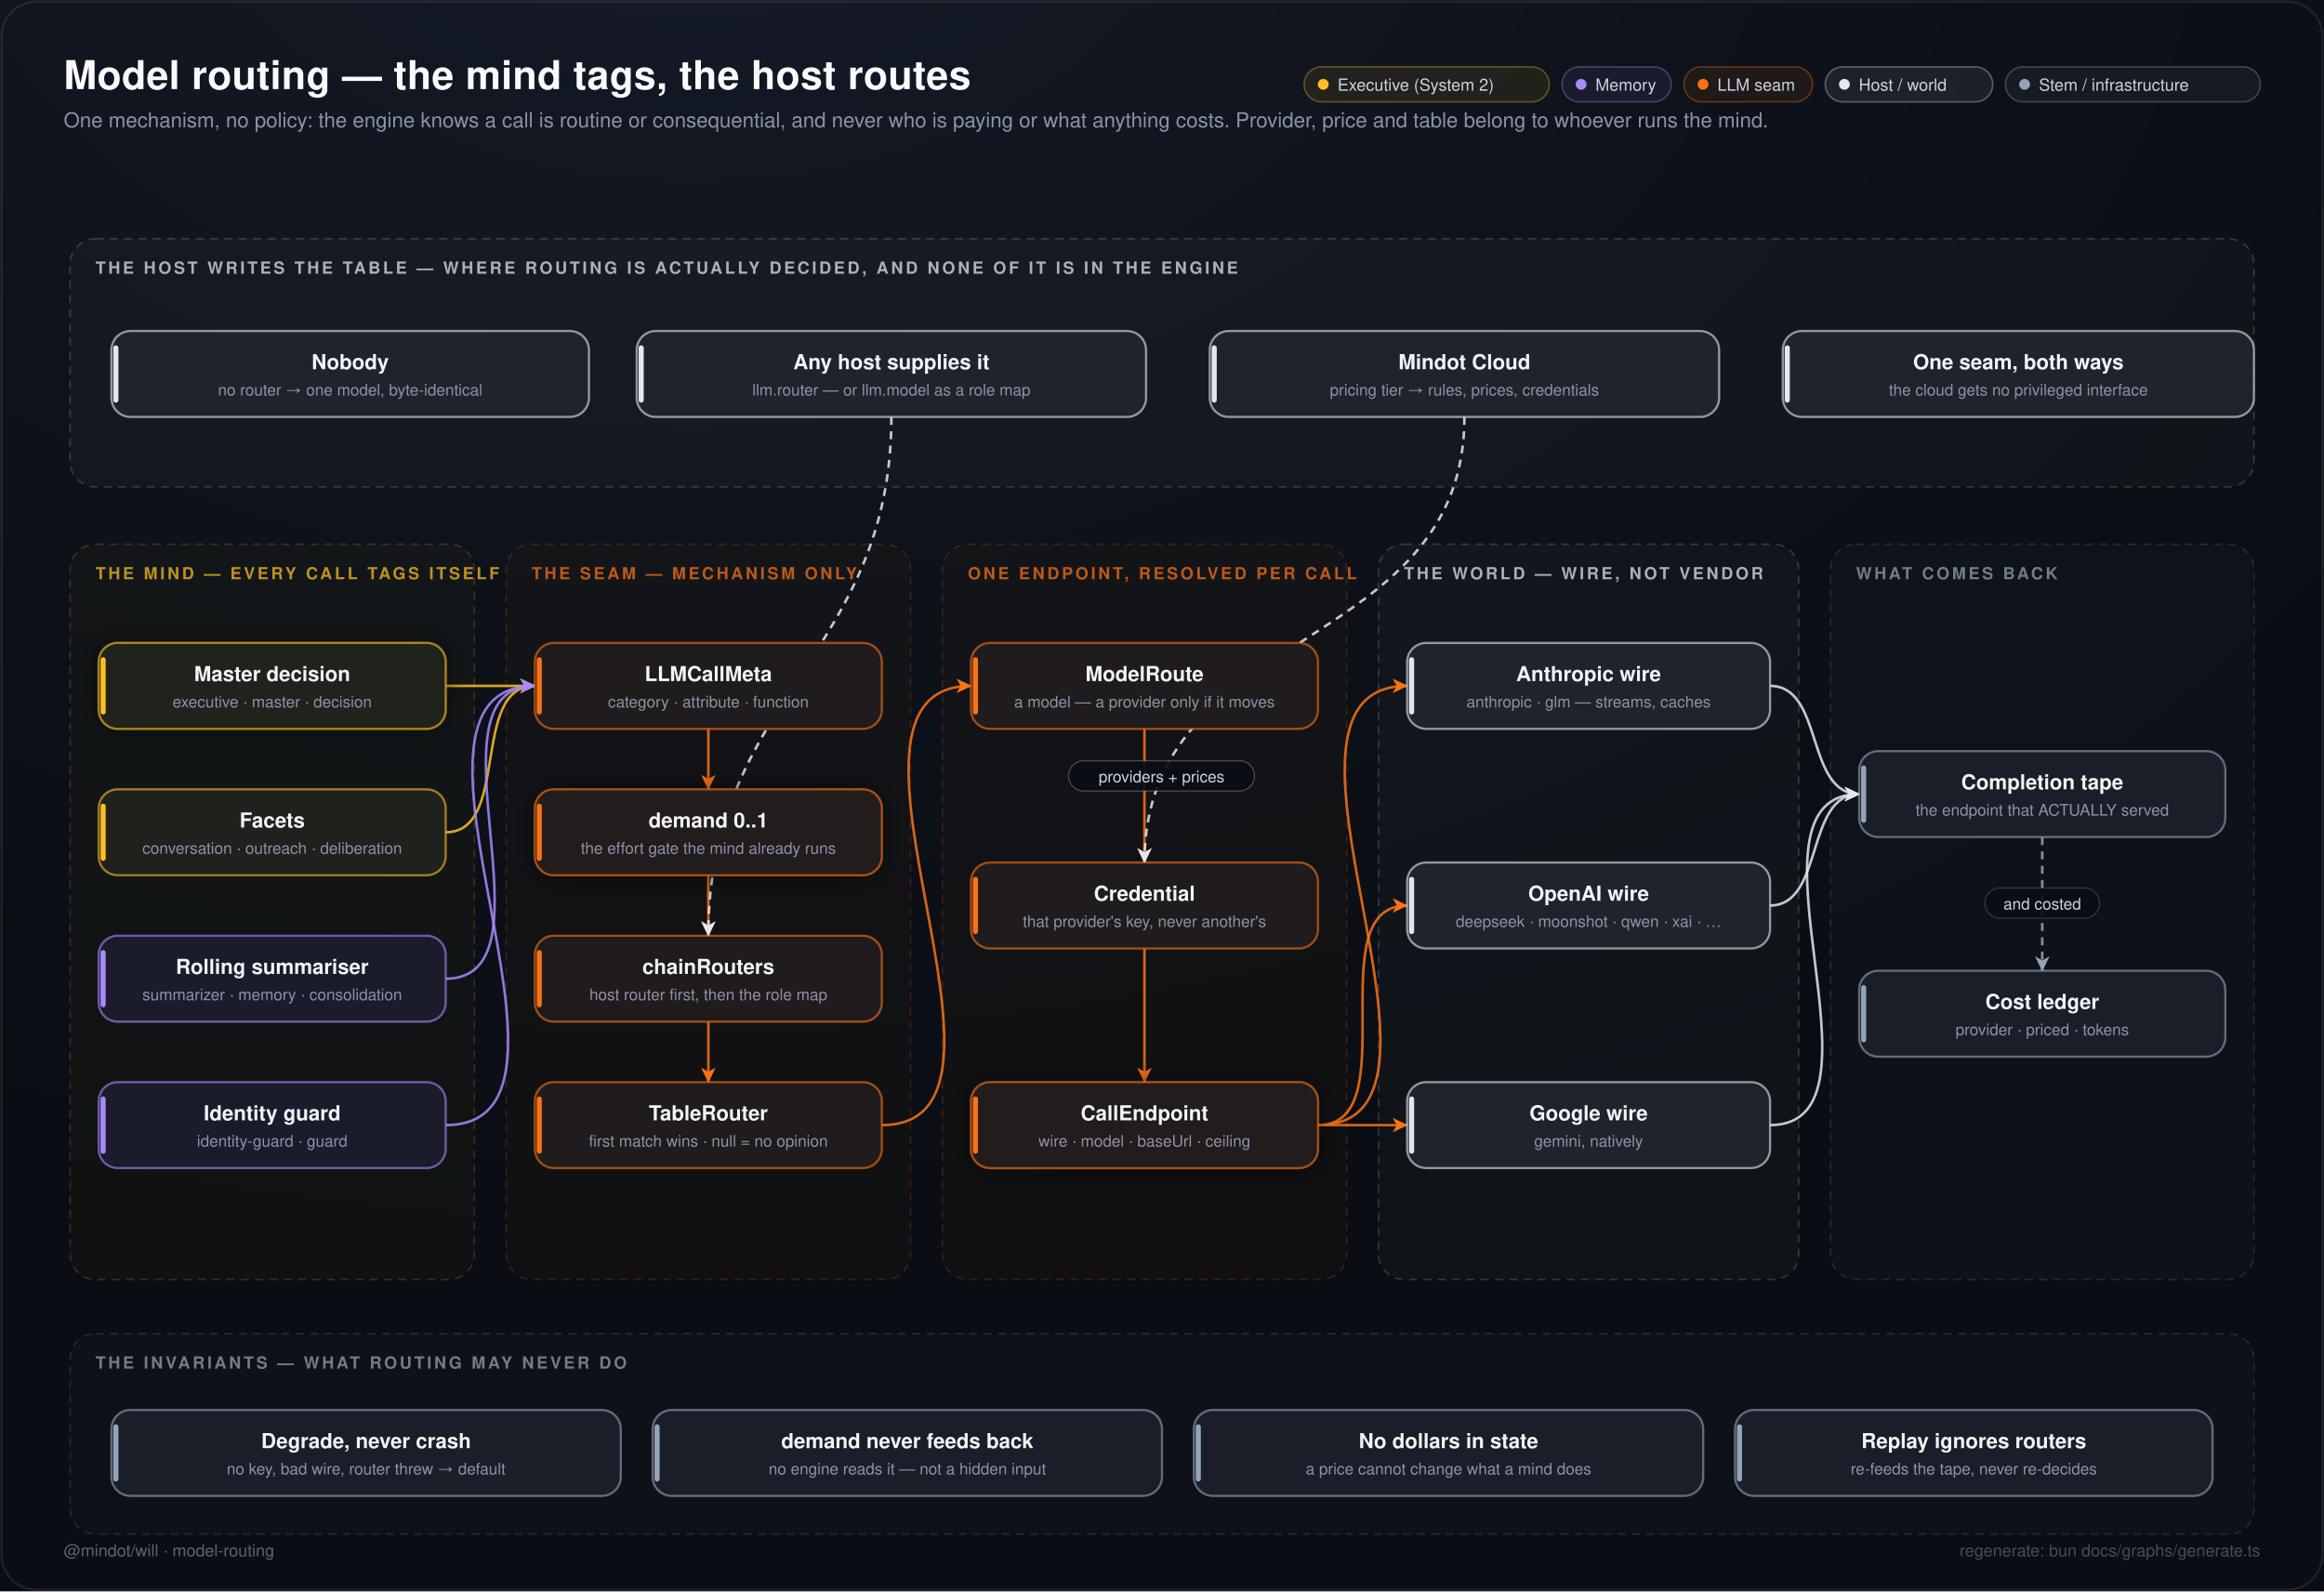
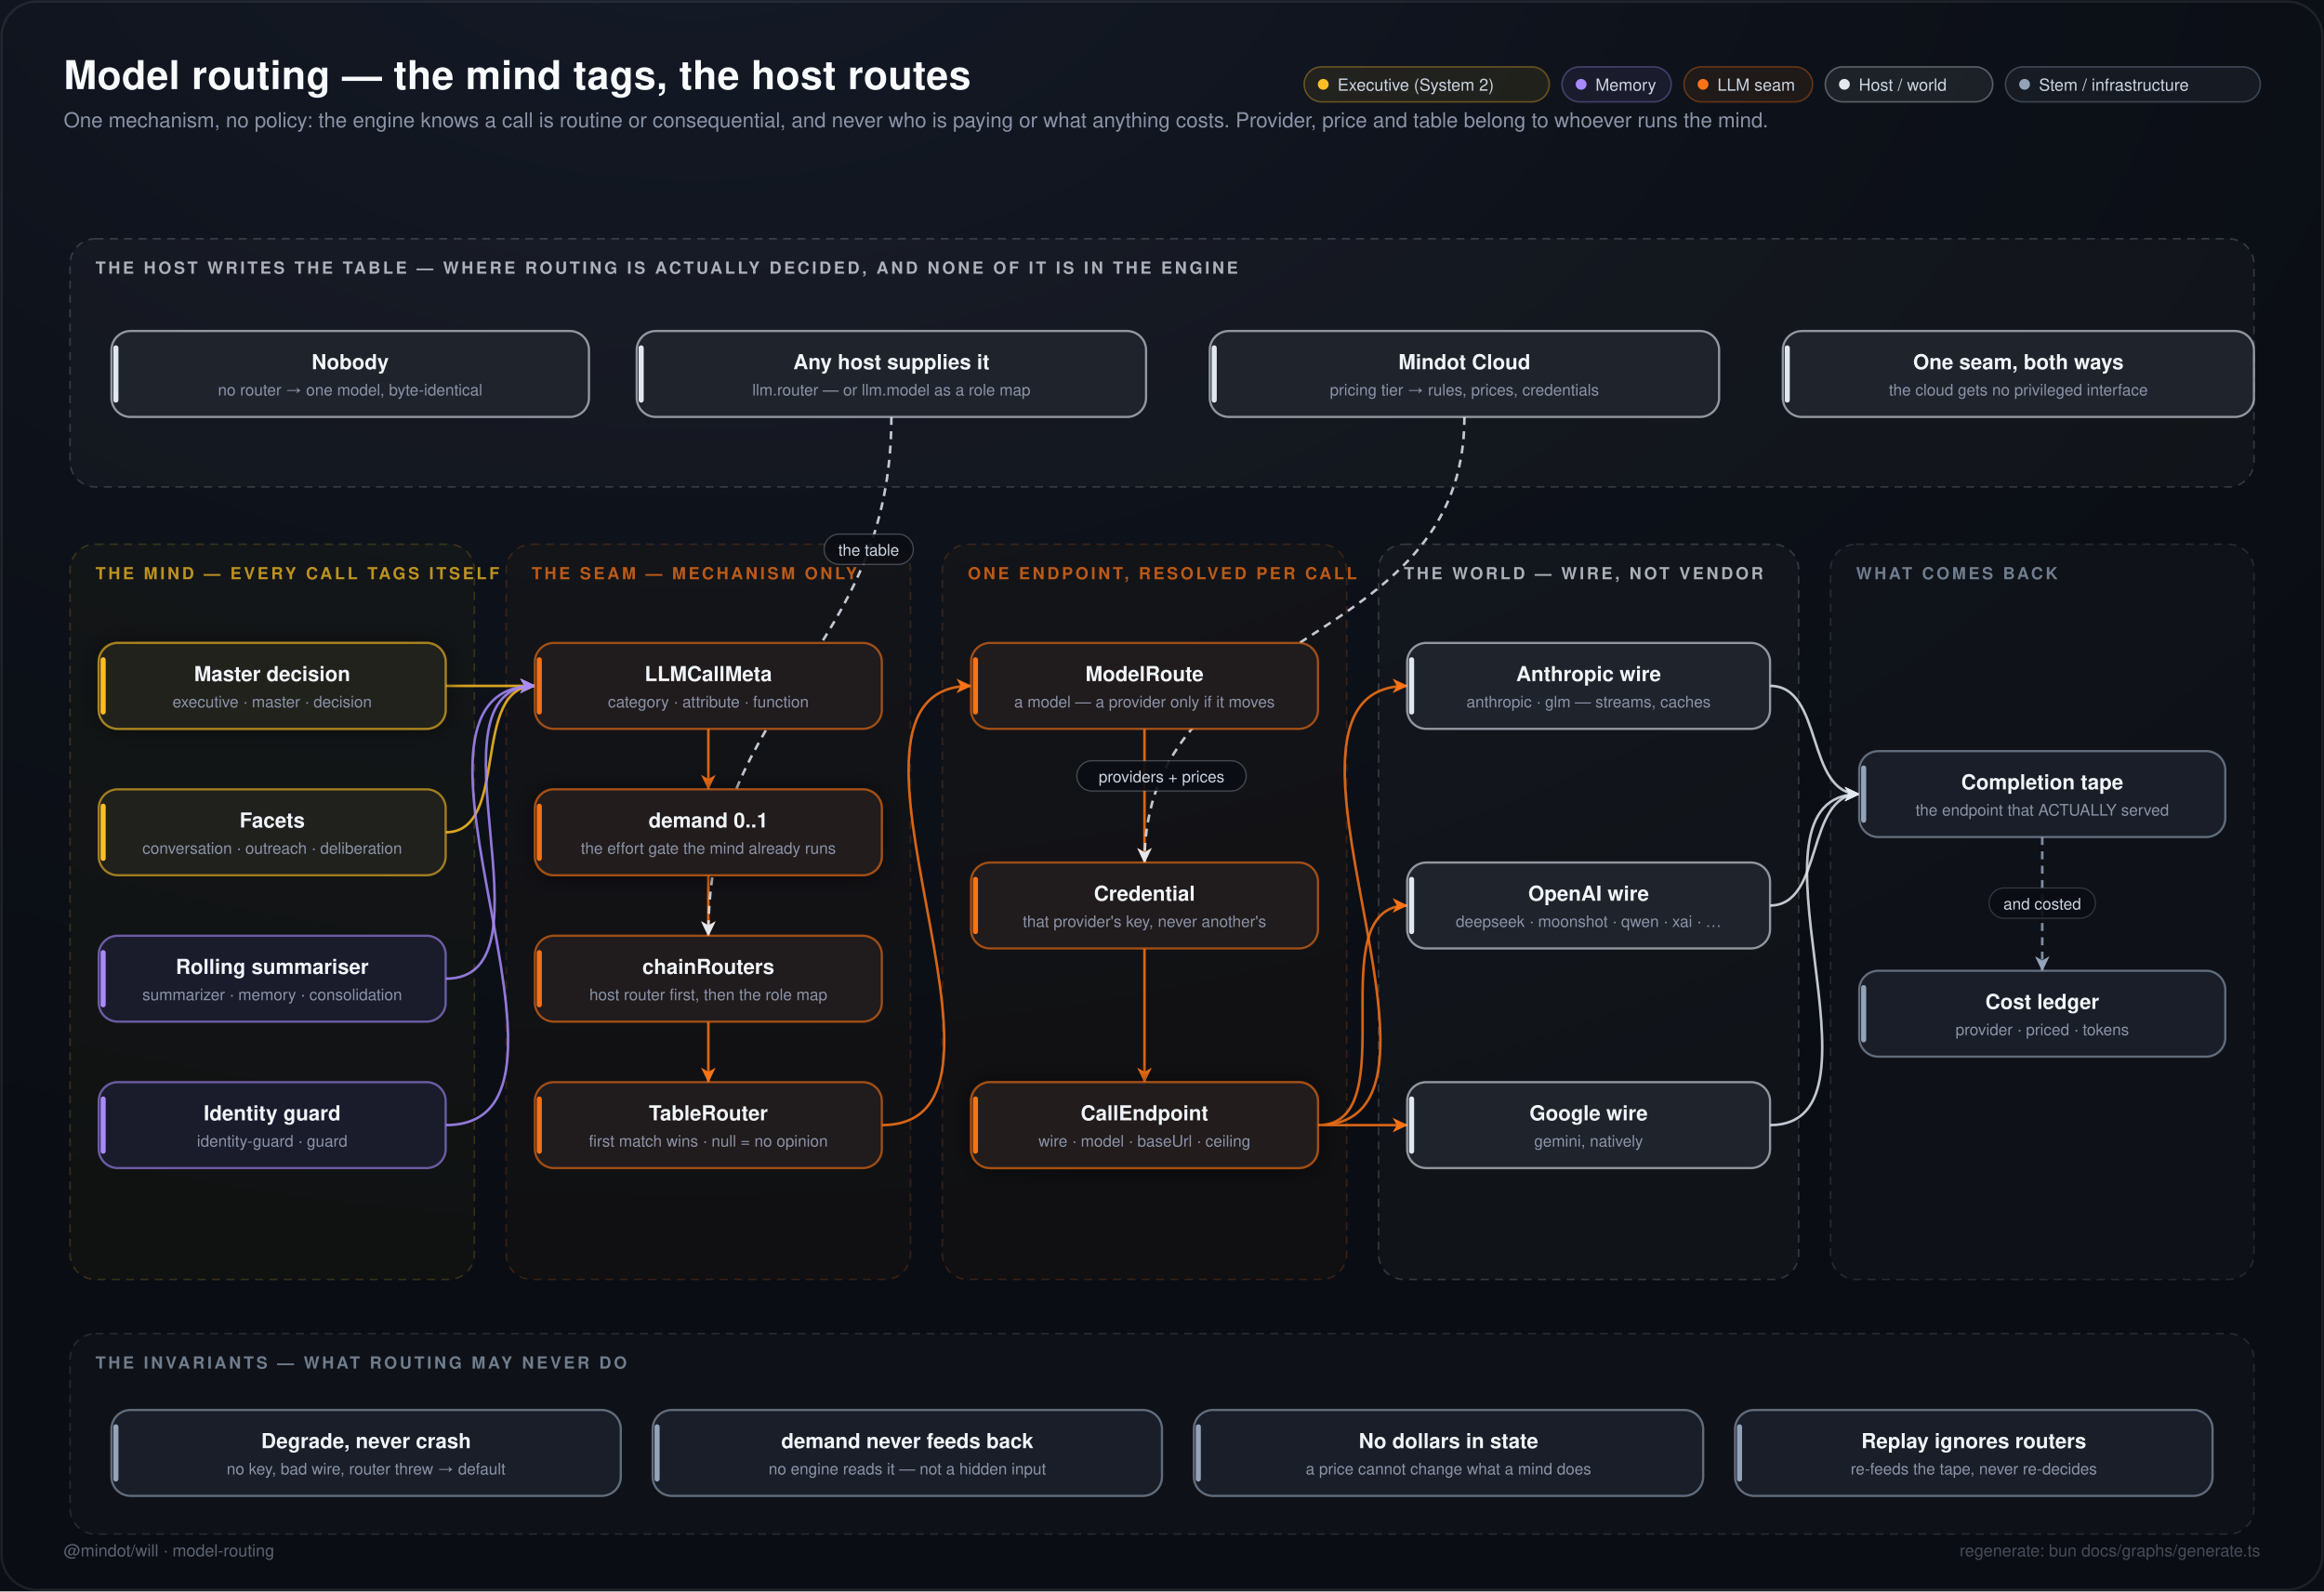
<svg xmlns="http://www.w3.org/2000/svg" width="1460" height="1000" viewBox="0 0 1460 1000" font-family="ui-sans-serif,-apple-system,'Segoe UI',Helvetica,Arial,sans-serif">
  <defs>
    <radialGradient id="sky" cx="30%" cy="-10%" r="90%">
      <stop offset="0%" stop-color="#151b28" />
      <stop offset="55%" stop-color="#0d1119" />
      <stop offset="100%" stop-color="#0a0d13" />
    </radialGradient>
    <filter id="glow" x="-60%" y="-60%" width="220%" height="220%">
      <feDropShadow dx="0" dy="0" stdDeviation="7" flood-opacity="0.55" />
    </filter>
    <marker id="arr-fbbf24" viewBox="0 0 10 10" refX="8.4" refY="5" markerWidth="7.5" markerHeight="7.5" orient="auto-start-reverse">
      <path d="M 0.8 1.2 L 8.8 5 L 0.8 8.8 L 3 5 Z" fill="#fbbf24" />
    </marker>
    <marker id="arr-a78bfa" viewBox="0 0 10 10" refX="8.4" refY="5" markerWidth="7.5" markerHeight="7.5" orient="auto-start-reverse">
      <path d="M 0.8 1.2 L 8.8 5 L 0.8 8.8 L 3 5 Z" fill="#a78bfa" />
    </marker>
    <marker id="arr-f97316" viewBox="0 0 10 10" refX="8.4" refY="5" markerWidth="7.5" markerHeight="7.5" orient="auto-start-reverse">
      <path d="M 0.8 1.2 L 8.8 5 L 0.8 8.8 L 3 5 Z" fill="#f97316" />
    </marker>
    <marker id="arr-e2e8f0" viewBox="0 0 10 10" refX="8.4" refY="5" markerWidth="7.5" markerHeight="7.5" orient="auto-start-reverse">
      <path d="M 0.8 1.2 L 8.8 5 L 0.8 8.8 L 3 5 Z" fill="#e2e8f0" />
    </marker>
    <marker id="arr-94a3b8" viewBox="0 0 10 10" refX="8.4" refY="5" markerWidth="7.5" markerHeight="7.5" orient="auto-start-reverse">
      <path d="M 0.8 1.2 L 8.8 5 L 0.8 8.8 L 3 5 Z" fill="#94a3b8" />
    </marker>
  </defs>
  <rect width="1460" height="1000" fill="url(#sky)" />
  <rect x="1" y="1" width="1458" height="998" rx="22" fill="none" stroke="#ffffff14" stroke-width="1.5" />
  <text x="40" y="56" font-size="25" font-weight="700" fill="#f8fafc" letter-spacing="0.2">Model routing — the mind tags, the host routes</text>
  <text x="40" y="80" font-size="13" fill="#8b93a7">One mechanism, no policy: the engine knows a call is routine or consequential, and never who is paying or what anything costs. Provider, price and table belong to whoever runs the mind.</text>
  <rect x="1259.9" y="42" width="160.1" height="22" rx="11" fill="#94a3b814" stroke="#94a3b855" stroke-width="1" />
  <circle cx="1271.9" cy="53" r="3.4" fill="#94a3b8" />
  <text x="1280.9" y="57" font-size="10.5" fill="#cbd5e1">Stem / infrastructure</text>
  <rect x="1146.7" y="42" width="105.2" height="22" rx="11" fill="#e2e8f014" stroke="#e2e8f055" stroke-width="1" />
  <circle cx="1158.7" cy="53" r="3.4" fill="#e2e8f0" />
  <text x="1167.7" y="57" font-size="10.5" fill="#cbd5e1">Host / world</text>
  <rect x="1057.9" y="42" width="80.8" height="22" rx="11" fill="#f9731614" stroke="#f9731655" stroke-width="1" />
  <circle cx="1069.9" cy="53" r="3.4" fill="#f97316" />
  <text x="1078.9" y="57" font-size="10.5" fill="#cbd5e1">LLM seam</text>
  <rect x="981.3" y="42" width="68.6" height="22" rx="11" fill="#a78bfa14" stroke="#a78bfa55" stroke-width="1" />
  <circle cx="993.3" cy="53" r="3.4" fill="#a78bfa" />
  <text x="1002.3" y="57" font-size="10.5" fill="#cbd5e1">Memory</text>
  <rect x="819.3" y="42" width="154" height="22" rx="11" fill="#fbbf2414" stroke="#fbbf2455" stroke-width="1" />
  <circle cx="831.3" cy="53" r="3.4" fill="#fbbf24" />
  <text x="840.3" y="57" font-size="10.5" fill="#cbd5e1">Executive (System 2)</text>
  <rect x="44" y="150" width="1372" height="156" rx="16" fill="#e2e8f007" stroke="#e2e8f02e" stroke-width="1" stroke-dasharray="5 4" />
  <text x="60" y="172" font-size="10.5" font-weight="700" letter-spacing="1.6" fill="#e2e8f0bb">THE HOST WRITES THE TABLE — WHERE ROUTING IS ACTUALLY DECIDED, AND NONE OF IT IS IN THE ENGINE</text>
  <rect x="44" y="342" width="254" height="462" rx="16" fill="#fbbf2407" stroke="#fbbf242e" stroke-width="1" stroke-dasharray="5 4" />
  <text x="60" y="364" font-size="10.5" font-weight="700" letter-spacing="1.6" fill="#fbbf24bb">THE MIND — EVERY CALL TAGS ITSELF</text>
  <rect x="318" y="342" width="254" height="462" rx="16" fill="#f9731607" stroke="#f973162e" stroke-width="1" stroke-dasharray="5 4" />
  <text x="334" y="364" font-size="10.5" font-weight="700" letter-spacing="1.6" fill="#f97316bb">THE SEAM — MECHANISM ONLY</text>
  <rect x="592" y="342" width="254" height="462" rx="16" fill="#f9731607" stroke="#f973162e" stroke-width="1" stroke-dasharray="5 4" />
  <text x="608" y="364" font-size="10.5" font-weight="700" letter-spacing="1.6" fill="#f97316bb">ONE ENDPOINT, RESOLVED PER CALL</text>
  <rect x="866" y="342" width="264" height="462" rx="16" fill="#e2e8f007" stroke="#e2e8f02e" stroke-width="1" stroke-dasharray="5 4" />
  <text x="882" y="364" font-size="10.5" font-weight="700" letter-spacing="1.6" fill="#e2e8f0bb">THE WORLD — WIRE, NOT VENDOR</text>
  <rect x="1150" y="342" width="266" height="462" rx="16" fill="#94a3b807" stroke="#94a3b82e" stroke-width="1" stroke-dasharray="5 4" />
  <text x="1166" y="364" font-size="10.5" font-weight="700" letter-spacing="1.6" fill="#94a3b8bb">WHAT COMES BACK</text>
  <rect x="44" y="838" width="1372" height="126" rx="16" fill="#94a3b807" stroke="#94a3b82e" stroke-width="1" stroke-dasharray="5 4" />
  <text x="60" y="860" font-size="10.5" font-weight="700" letter-spacing="1.6" fill="#94a3b8bb">THE INVARIANTS — WHAT ROUTING MAY NEVER DO</text>
  <path d="M 280 431 C 314 431, 302 431, 336 431" fill="none" stroke="#fbbf24" stroke-width="1.6" stroke-opacity="0.85" marker-end="url(#arr-fbbf24)" />
  <path d="M 280 523 C 320.927 523, 295.073 431, 336 431" fill="none" stroke="#fbbf24" stroke-width="1.6" stroke-opacity="0.85" marker-end="url(#arr-fbbf24)" />
  <path d="M 280 615 C 353.087 615, 262.913 431, 336 431" fill="none" stroke="#a78bfa" stroke-width="1.6" stroke-opacity="0.85" marker-end="url(#arr-a78bfa)" />
  <path d="M 280 707 C 387.017 707, 228.983 431, 336 431" fill="none" stroke="#a78bfa" stroke-width="1.6" stroke-opacity="0.85" marker-end="url(#arr-a78bfa)" />
  <path d="M 445 458 C 445 492, 445 462, 445 496" fill="none" stroke="#f97316" stroke-width="1.6" stroke-opacity="0.85" marker-end="url(#arr-f97316)" />
  <path d="M 445 550 C 445 584, 445 554, 445 588" fill="none" stroke="#f97316" stroke-width="1.6" stroke-opacity="0.85" marker-end="url(#arr-f97316)" />
  <path d="M 445 642 C 445 676, 445 646, 445 680" fill="none" stroke="#f97316" stroke-width="1.6" stroke-opacity="0.85" marker-end="url(#arr-f97316)" />
  <path d="M 554 707 C 661.017 707, 502.983 431, 610 431" fill="none" stroke="#f97316" stroke-width="1.6" stroke-opacity="0.85" marker-end="url(#arr-f97316)" />
  <path d="M 719 458 C 719 492, 719 508, 719 542" fill="none" stroke="#f97316" stroke-width="1.6" stroke-opacity="0.85" marker-end="url(#arr-f97316)" />
  <path d="M 719 596 C 719 630, 719 646, 719 680" fill="none" stroke="#f97316" stroke-width="1.6" stroke-opacity="0.85" marker-end="url(#arr-f97316)" />
  <path d="M 560 262 C 560 412, 445 438, 445 588" fill="none" stroke="#e2e8f0" stroke-width="1.6" stroke-opacity="0.85" stroke-dasharray="5 4" marker-end="url(#arr-e2e8f0)" />
-   <rect x="469.3" y="415" width="66.4" height="19" rx="9.5" fill="#0b0e14" fill-opacity="0.92" stroke="#e2e8f044" stroke-width="0.8" />
-   <text x="502.5" y="428.5" font-size="10" fill="#cbd5e1" text-anchor="middle">the table</text>
+   <rect x="517.751" y="335.636" width="56" height="19" rx="9.5" fill="#0b0e14" fill-opacity="0.92" stroke="#e2e8f044" stroke-width="0.8" />
+   <text x="545.751" y="349.136" font-size="10" fill="#cbd5e1" text-anchor="middle">the table</text>
  <path d="M 920 262 C 920 412, 719 392, 719 542" fill="none" stroke="#e2e8f0" stroke-width="1.6" stroke-opacity="0.85" stroke-dasharray="5 4" marker-end="url(#arr-e2e8f0)" />
-   <rect x="671.316" y="478.063" width="116.8" height="19" rx="9.5" fill="#0b0e14" fill-opacity="0.92" stroke="#e2e8f044" stroke-width="0.8" />
+   <rect x="676.516" y="478.063" width="106.4" height="19" rx="9.5" fill="#0b0e14" fill-opacity="0.92" stroke="#e2e8f044" stroke-width="0.8" />
  <text x="729.716" y="491.563" font-size="10" fill="#cbd5e1" text-anchor="middle">providers + prices</text>
  <path d="M 828 707 C 935.017 707, 776.983 431, 884 431" fill="none" stroke="#f97316" stroke-width="1.6" stroke-opacity="0.85" marker-end="url(#arr-f97316)" />
  <path d="M 828 707 C 884.593 707, 827.407 569, 884 569" fill="none" stroke="#f97316" stroke-width="1.6" stroke-opacity="0.85" marker-end="url(#arr-f97316)" />
  <path d="M 828 707 C 862 707, 850 707, 884 707" fill="none" stroke="#f97316" stroke-width="1.6" stroke-opacity="0.85" marker-end="url(#arr-f97316)" />
  <path d="M 1112 431 C 1146 431, 1134 499, 1168 499" fill="none" stroke="#e2e8f0" stroke-width="1.6" stroke-opacity="0.85" marker-end="url(#arr-e2e8f0)" />
  <path d="M 1112 569 C 1146.065 569, 1133.935 499, 1168 499" fill="none" stroke="#e2e8f0" stroke-width="1.6" stroke-opacity="0.85" marker-end="url(#arr-e2e8f0)" />
  <path d="M 1112 707 C 1193.855 707, 1086.145 499, 1168 499" fill="none" stroke="#e2e8f0" stroke-width="1.6" stroke-opacity="0.85" marker-end="url(#arr-e2e8f0)" />
  <path d="M 1283 526 C 1283 560, 1283 576, 1283 610" fill="none" stroke="#94a3b8" stroke-width="1.6" stroke-opacity="0.85" stroke-dasharray="5 4" marker-end="url(#arr-94a3b8)" />
-   <rect x="1247" y="558" width="72" height="19" rx="9.5" fill="#0b0e14" fill-opacity="0.92" stroke="#94a3b844" stroke-width="0.8" />
+   <rect x="1249.6" y="558" width="66.8" height="19" rx="9.5" fill="#0b0e14" fill-opacity="0.92" stroke="#94a3b844" stroke-width="0.8" />
  <text x="1283" y="571.5" font-size="10" fill="#cbd5e1" text-anchor="middle">and costed</text>
  <g>
    <rect x="70" y="208" width="300" height="54" rx="12" fill="#10141d" stroke="#e2e8f099" stroke-width="1.4" />
    <rect x="70" y="208" width="300" height="54" rx="12" fill="#e2e8f012" />
    <rect x="71.2" y="217" width="3.2" height="36" rx="1.6" fill="#e2e8f0" />
    <text x="220" y="232" font-size="13" font-weight="600" fill="#f1f5f9" text-anchor="middle">Nobody</text>
    <text x="220" y="248.5" font-size="10" fill="#8b93a7" text-anchor="middle">no router → one model, byte-identical</text>
  </g>
  <g>
    <rect x="400" y="208" width="320" height="54" rx="12" fill="#10141d" stroke="#e2e8f099" stroke-width="1.4" />
    <rect x="400" y="208" width="320" height="54" rx="12" fill="#e2e8f012" />
    <rect x="401.2" y="217" width="3.2" height="36" rx="1.6" fill="#e2e8f0" />
    <text x="560" y="232" font-size="13" font-weight="600" fill="#f1f5f9" text-anchor="middle">Any host supplies it</text>
    <text x="560" y="248.5" font-size="10" fill="#8b93a7" text-anchor="middle">llm.router — or llm.model as a role map</text>
  </g>
  <g>
    <rect x="760" y="208" width="320" height="54" rx="12" fill="#10141d" stroke="#e2e8f099" stroke-width="1.4" />
    <rect x="760" y="208" width="320" height="54" rx="12" fill="#e2e8f012" />
    <rect x="761.2" y="217" width="3.2" height="36" rx="1.6" fill="#e2e8f0" />
    <text x="920" y="232" font-size="13" font-weight="600" fill="#f1f5f9" text-anchor="middle">Mindot Cloud</text>
    <text x="920" y="248.5" font-size="10" fill="#8b93a7" text-anchor="middle">pricing tier → rules, prices, credentials</text>
  </g>
  <g>
    <rect x="1120" y="208" width="296" height="54" rx="12" fill="#10141d" stroke="#e2e8f099" stroke-width="1.4" />
    <rect x="1120" y="208" width="296" height="54" rx="12" fill="#e2e8f012" />
    <rect x="1121.2" y="217" width="3.2" height="36" rx="1.6" fill="#e2e8f0" />
    <text x="1268" y="232" font-size="13" font-weight="600" fill="#f1f5f9" text-anchor="middle">One seam, both ways</text>
    <text x="1268" y="248.5" font-size="10" fill="#8b93a7" text-anchor="middle">the cloud gets no privileged interface</text>
  </g>
  <g filter="url(#glow)" color="#fbbf24">
    <rect x="62" y="404" width="218" height="54" rx="12" fill="#10141d" stroke="#fbbf2499" stroke-width="1.4" />
    <rect x="62" y="404" width="218" height="54" rx="12" fill="#fbbf2412" />
    <rect x="63.2" y="413" width="3.2" height="36" rx="1.6" fill="#fbbf24" />
    <text x="171" y="428" font-size="13" font-weight="600" fill="#f1f5f9" text-anchor="middle">Master decision</text>
    <text x="171" y="444.5" font-size="10" fill="#8b93a7" text-anchor="middle">executive · master · decision</text>
  </g>
  <g>
    <rect x="62" y="496" width="218" height="54" rx="12" fill="#10141d" stroke="#fbbf2499" stroke-width="1.4" />
    <rect x="62" y="496" width="218" height="54" rx="12" fill="#fbbf2412" />
    <rect x="63.2" y="505" width="3.2" height="36" rx="1.6" fill="#fbbf24" />
    <text x="171" y="520" font-size="13" font-weight="600" fill="#f1f5f9" text-anchor="middle">Facets</text>
    <text x="171" y="536.5" font-size="10" fill="#8b93a7" text-anchor="middle">conversation · outreach · deliberation</text>
  </g>
  <g>
    <rect x="62" y="588" width="218" height="54" rx="12" fill="#10141d" stroke="#a78bfa99" stroke-width="1.4" />
    <rect x="62" y="588" width="218" height="54" rx="12" fill="#a78bfa12" />
    <rect x="63.2" y="597" width="3.2" height="36" rx="1.6" fill="#a78bfa" />
    <text x="171" y="612" font-size="13" font-weight="600" fill="#f1f5f9" text-anchor="middle">Rolling summariser</text>
    <text x="171" y="628.5" font-size="10" fill="#8b93a7" text-anchor="middle">summarizer · memory · consolidation</text>
  </g>
  <g>
    <rect x="62" y="680" width="218" height="54" rx="12" fill="#10141d" stroke="#a78bfa99" stroke-width="1.4" />
    <rect x="62" y="680" width="218" height="54" rx="12" fill="#a78bfa12" />
    <rect x="63.2" y="689" width="3.2" height="36" rx="1.6" fill="#a78bfa" />
    <text x="171" y="704" font-size="13" font-weight="600" fill="#f1f5f9" text-anchor="middle">Identity guard</text>
    <text x="171" y="720.5" font-size="10" fill="#8b93a7" text-anchor="middle">identity-guard · guard</text>
  </g>
  <g>
    <rect x="336" y="404" width="218" height="54" rx="12" fill="#10141d" stroke="#f9731699" stroke-width="1.4" />
    <rect x="336" y="404" width="218" height="54" rx="12" fill="#f9731612" />
    <rect x="337.2" y="413" width="3.2" height="36" rx="1.6" fill="#f97316" />
    <text x="445" y="428" font-size="13" font-weight="600" fill="#f1f5f9" text-anchor="middle">LLMCallMeta</text>
    <text x="445" y="444.5" font-size="10" fill="#8b93a7" text-anchor="middle">category · attribute · function</text>
  </g>
  <g filter="url(#glow)" color="#f97316">
    <rect x="336" y="496" width="218" height="54" rx="12" fill="#10141d" stroke="#f9731699" stroke-width="1.4" />
    <rect x="336" y="496" width="218" height="54" rx="12" fill="#f9731612" />
    <rect x="337.2" y="505" width="3.2" height="36" rx="1.6" fill="#f97316" />
    <text x="445" y="520" font-size="13" font-weight="600" fill="#f1f5f9" text-anchor="middle">demand  0..1</text>
    <text x="445" y="536.5" font-size="10" fill="#8b93a7" text-anchor="middle">the effort gate the mind already runs</text>
  </g>
  <g>
    <rect x="336" y="588" width="218" height="54" rx="12" fill="#10141d" stroke="#f9731699" stroke-width="1.4" />
    <rect x="336" y="588" width="218" height="54" rx="12" fill="#f9731612" />
    <rect x="337.2" y="597" width="3.2" height="36" rx="1.6" fill="#f97316" />
    <text x="445" y="612" font-size="13" font-weight="600" fill="#f1f5f9" text-anchor="middle">chainRouters</text>
    <text x="445" y="628.5" font-size="10" fill="#8b93a7" text-anchor="middle">host router first, then the role map</text>
  </g>
  <g>
    <rect x="336" y="680" width="218" height="54" rx="12" fill="#10141d" stroke="#f9731699" stroke-width="1.4" />
    <rect x="336" y="680" width="218" height="54" rx="12" fill="#f9731612" />
    <rect x="337.2" y="689" width="3.2" height="36" rx="1.6" fill="#f97316" />
    <text x="445" y="704" font-size="13" font-weight="600" fill="#f1f5f9" text-anchor="middle">TableRouter</text>
    <text x="445" y="720.5" font-size="10" fill="#8b93a7" text-anchor="middle">first match wins · null = no opinion</text>
  </g>
  <g>
    <rect x="610" y="404" width="218" height="54" rx="12" fill="#10141d" stroke="#f9731699" stroke-width="1.4" />
    <rect x="610" y="404" width="218" height="54" rx="12" fill="#f9731612" />
    <rect x="611.2" y="413" width="3.2" height="36" rx="1.6" fill="#f97316" />
    <text x="719" y="428" font-size="13" font-weight="600" fill="#f1f5f9" text-anchor="middle">ModelRoute</text>
    <text x="719" y="444.5" font-size="10" fill="#8b93a7" text-anchor="middle">a model — a provider only if it moves</text>
  </g>
  <g>
    <rect x="610" y="542" width="218" height="54" rx="12" fill="#10141d" stroke="#f9731699" stroke-width="1.4" />
    <rect x="610" y="542" width="218" height="54" rx="12" fill="#f9731612" />
    <rect x="611.2" y="551" width="3.2" height="36" rx="1.6" fill="#f97316" />
    <text x="719" y="566" font-size="13" font-weight="600" fill="#f1f5f9" text-anchor="middle">Credential</text>
    <text x="719" y="582.5" font-size="10" fill="#8b93a7" text-anchor="middle">that provider's key, never another's</text>
  </g>
  <g filter="url(#glow)" color="#f97316">
    <rect x="610" y="680" width="218" height="54" rx="12" fill="#10141d" stroke="#f9731699" stroke-width="1.4" />
    <rect x="610" y="680" width="218" height="54" rx="12" fill="#f9731612" />
    <rect x="611.2" y="689" width="3.2" height="36" rx="1.6" fill="#f97316" />
    <text x="719" y="704" font-size="13" font-weight="600" fill="#f1f5f9" text-anchor="middle">CallEndpoint</text>
    <text x="719" y="720.5" font-size="10" fill="#8b93a7" text-anchor="middle">wire · model · baseUrl · ceiling</text>
  </g>
  <g>
    <rect x="884" y="404" width="228" height="54" rx="12" fill="#10141d" stroke="#e2e8f099" stroke-width="1.4" />
    <rect x="884" y="404" width="228" height="54" rx="12" fill="#e2e8f012" />
    <rect x="885.2" y="413" width="3.2" height="36" rx="1.6" fill="#e2e8f0" />
    <text x="998" y="428" font-size="13" font-weight="600" fill="#f1f5f9" text-anchor="middle">Anthropic wire</text>
    <text x="998" y="444.5" font-size="10" fill="#8b93a7" text-anchor="middle">anthropic · glm — streams, caches</text>
  </g>
  <g>
    <rect x="884" y="542" width="228" height="54" rx="12" fill="#10141d" stroke="#e2e8f099" stroke-width="1.4" />
    <rect x="884" y="542" width="228" height="54" rx="12" fill="#e2e8f012" />
    <rect x="885.2" y="551" width="3.2" height="36" rx="1.6" fill="#e2e8f0" />
    <text x="998" y="566" font-size="13" font-weight="600" fill="#f1f5f9" text-anchor="middle">OpenAI wire</text>
    <text x="998" y="582.5" font-size="10" fill="#8b93a7" text-anchor="middle">deepseek · moonshot · qwen · xai · …</text>
  </g>
  <g>
    <rect x="884" y="680" width="228" height="54" rx="12" fill="#10141d" stroke="#e2e8f099" stroke-width="1.4" />
    <rect x="884" y="680" width="228" height="54" rx="12" fill="#e2e8f012" />
    <rect x="885.2" y="689" width="3.2" height="36" rx="1.6" fill="#e2e8f0" />
    <text x="998" y="704" font-size="13" font-weight="600" fill="#f1f5f9" text-anchor="middle">Google wire</text>
    <text x="998" y="720.5" font-size="10" fill="#8b93a7" text-anchor="middle">gemini, natively</text>
  </g>
  <g>
    <rect x="1168" y="472" width="230" height="54" rx="12" fill="#10141d" stroke="#94a3b899" stroke-width="1.4" />
    <rect x="1168" y="472" width="230" height="54" rx="12" fill="#94a3b812" />
    <rect x="1169.2" y="481" width="3.2" height="36" rx="1.6" fill="#94a3b8" />
    <text x="1283" y="496" font-size="13" font-weight="600" fill="#f1f5f9" text-anchor="middle">Completion tape</text>
    <text x="1283" y="512.5" font-size="10" fill="#8b93a7" text-anchor="middle">the endpoint that ACTUALLY served</text>
  </g>
  <g>
    <rect x="1168" y="610" width="230" height="54" rx="12" fill="#10141d" stroke="#94a3b899" stroke-width="1.4" />
    <rect x="1168" y="610" width="230" height="54" rx="12" fill="#94a3b812" />
    <rect x="1169.2" y="619" width="3.2" height="36" rx="1.6" fill="#94a3b8" />
    <text x="1283" y="634" font-size="13" font-weight="600" fill="#f1f5f9" text-anchor="middle">Cost ledger</text>
    <text x="1283" y="650.5" font-size="10" fill="#8b93a7" text-anchor="middle">provider · priced · tokens</text>
  </g>
  <g>
    <rect x="70" y="886" width="320" height="54" rx="12" fill="#10141d" stroke="#94a3b899" stroke-width="1.4" />
    <rect x="70" y="886" width="320" height="54" rx="12" fill="#94a3b812" />
    <rect x="71.2" y="895" width="3.2" height="36" rx="1.6" fill="#94a3b8" />
    <text x="230" y="910" font-size="13" font-weight="600" fill="#f1f5f9" text-anchor="middle">Degrade, never crash</text>
    <text x="230" y="926.5" font-size="10" fill="#8b93a7" text-anchor="middle">no key, bad wire, router threw → default</text>
  </g>
  <g>
    <rect x="410" y="886" width="320" height="54" rx="12" fill="#10141d" stroke="#94a3b899" stroke-width="1.4" />
    <rect x="410" y="886" width="320" height="54" rx="12" fill="#94a3b812" />
    <rect x="411.2" y="895" width="3.2" height="36" rx="1.6" fill="#94a3b8" />
    <text x="570" y="910" font-size="13" font-weight="600" fill="#f1f5f9" text-anchor="middle">demand never feeds back</text>
    <text x="570" y="926.5" font-size="10" fill="#8b93a7" text-anchor="middle">no engine reads it — not a hidden input</text>
  </g>
  <g>
    <rect x="750" y="886" width="320" height="54" rx="12" fill="#10141d" stroke="#94a3b899" stroke-width="1.4" />
    <rect x="750" y="886" width="320" height="54" rx="12" fill="#94a3b812" />
    <rect x="751.2" y="895" width="3.2" height="36" rx="1.6" fill="#94a3b8" />
    <text x="910" y="910" font-size="13" font-weight="600" fill="#f1f5f9" text-anchor="middle">No dollars in state</text>
    <text x="910" y="926.5" font-size="10" fill="#8b93a7" text-anchor="middle">a price cannot change what a mind does</text>
  </g>
  <g>
    <rect x="1090" y="886" width="300" height="54" rx="12" fill="#10141d" stroke="#94a3b899" stroke-width="1.4" />
    <rect x="1090" y="886" width="300" height="54" rx="12" fill="#94a3b812" />
    <rect x="1091.2" y="895" width="3.2" height="36" rx="1.6" fill="#94a3b8" />
    <text x="1240" y="910" font-size="13" font-weight="600" fill="#f1f5f9" text-anchor="middle">Replay ignores routers</text>
    <text x="1240" y="926.5" font-size="10" fill="#8b93a7" text-anchor="middle">re-feeds the tape, never re-decides</text>
  </g>
  <text x="40" y="978" font-size="10.5" fill="#5b6372">@mindot/will · model-routing</text>
  <text x="1420" y="978" font-size="10.5" fill="#454c59" text-anchor="end">regenerate: bun docs/graphs/generate.ts</text>
</svg>
